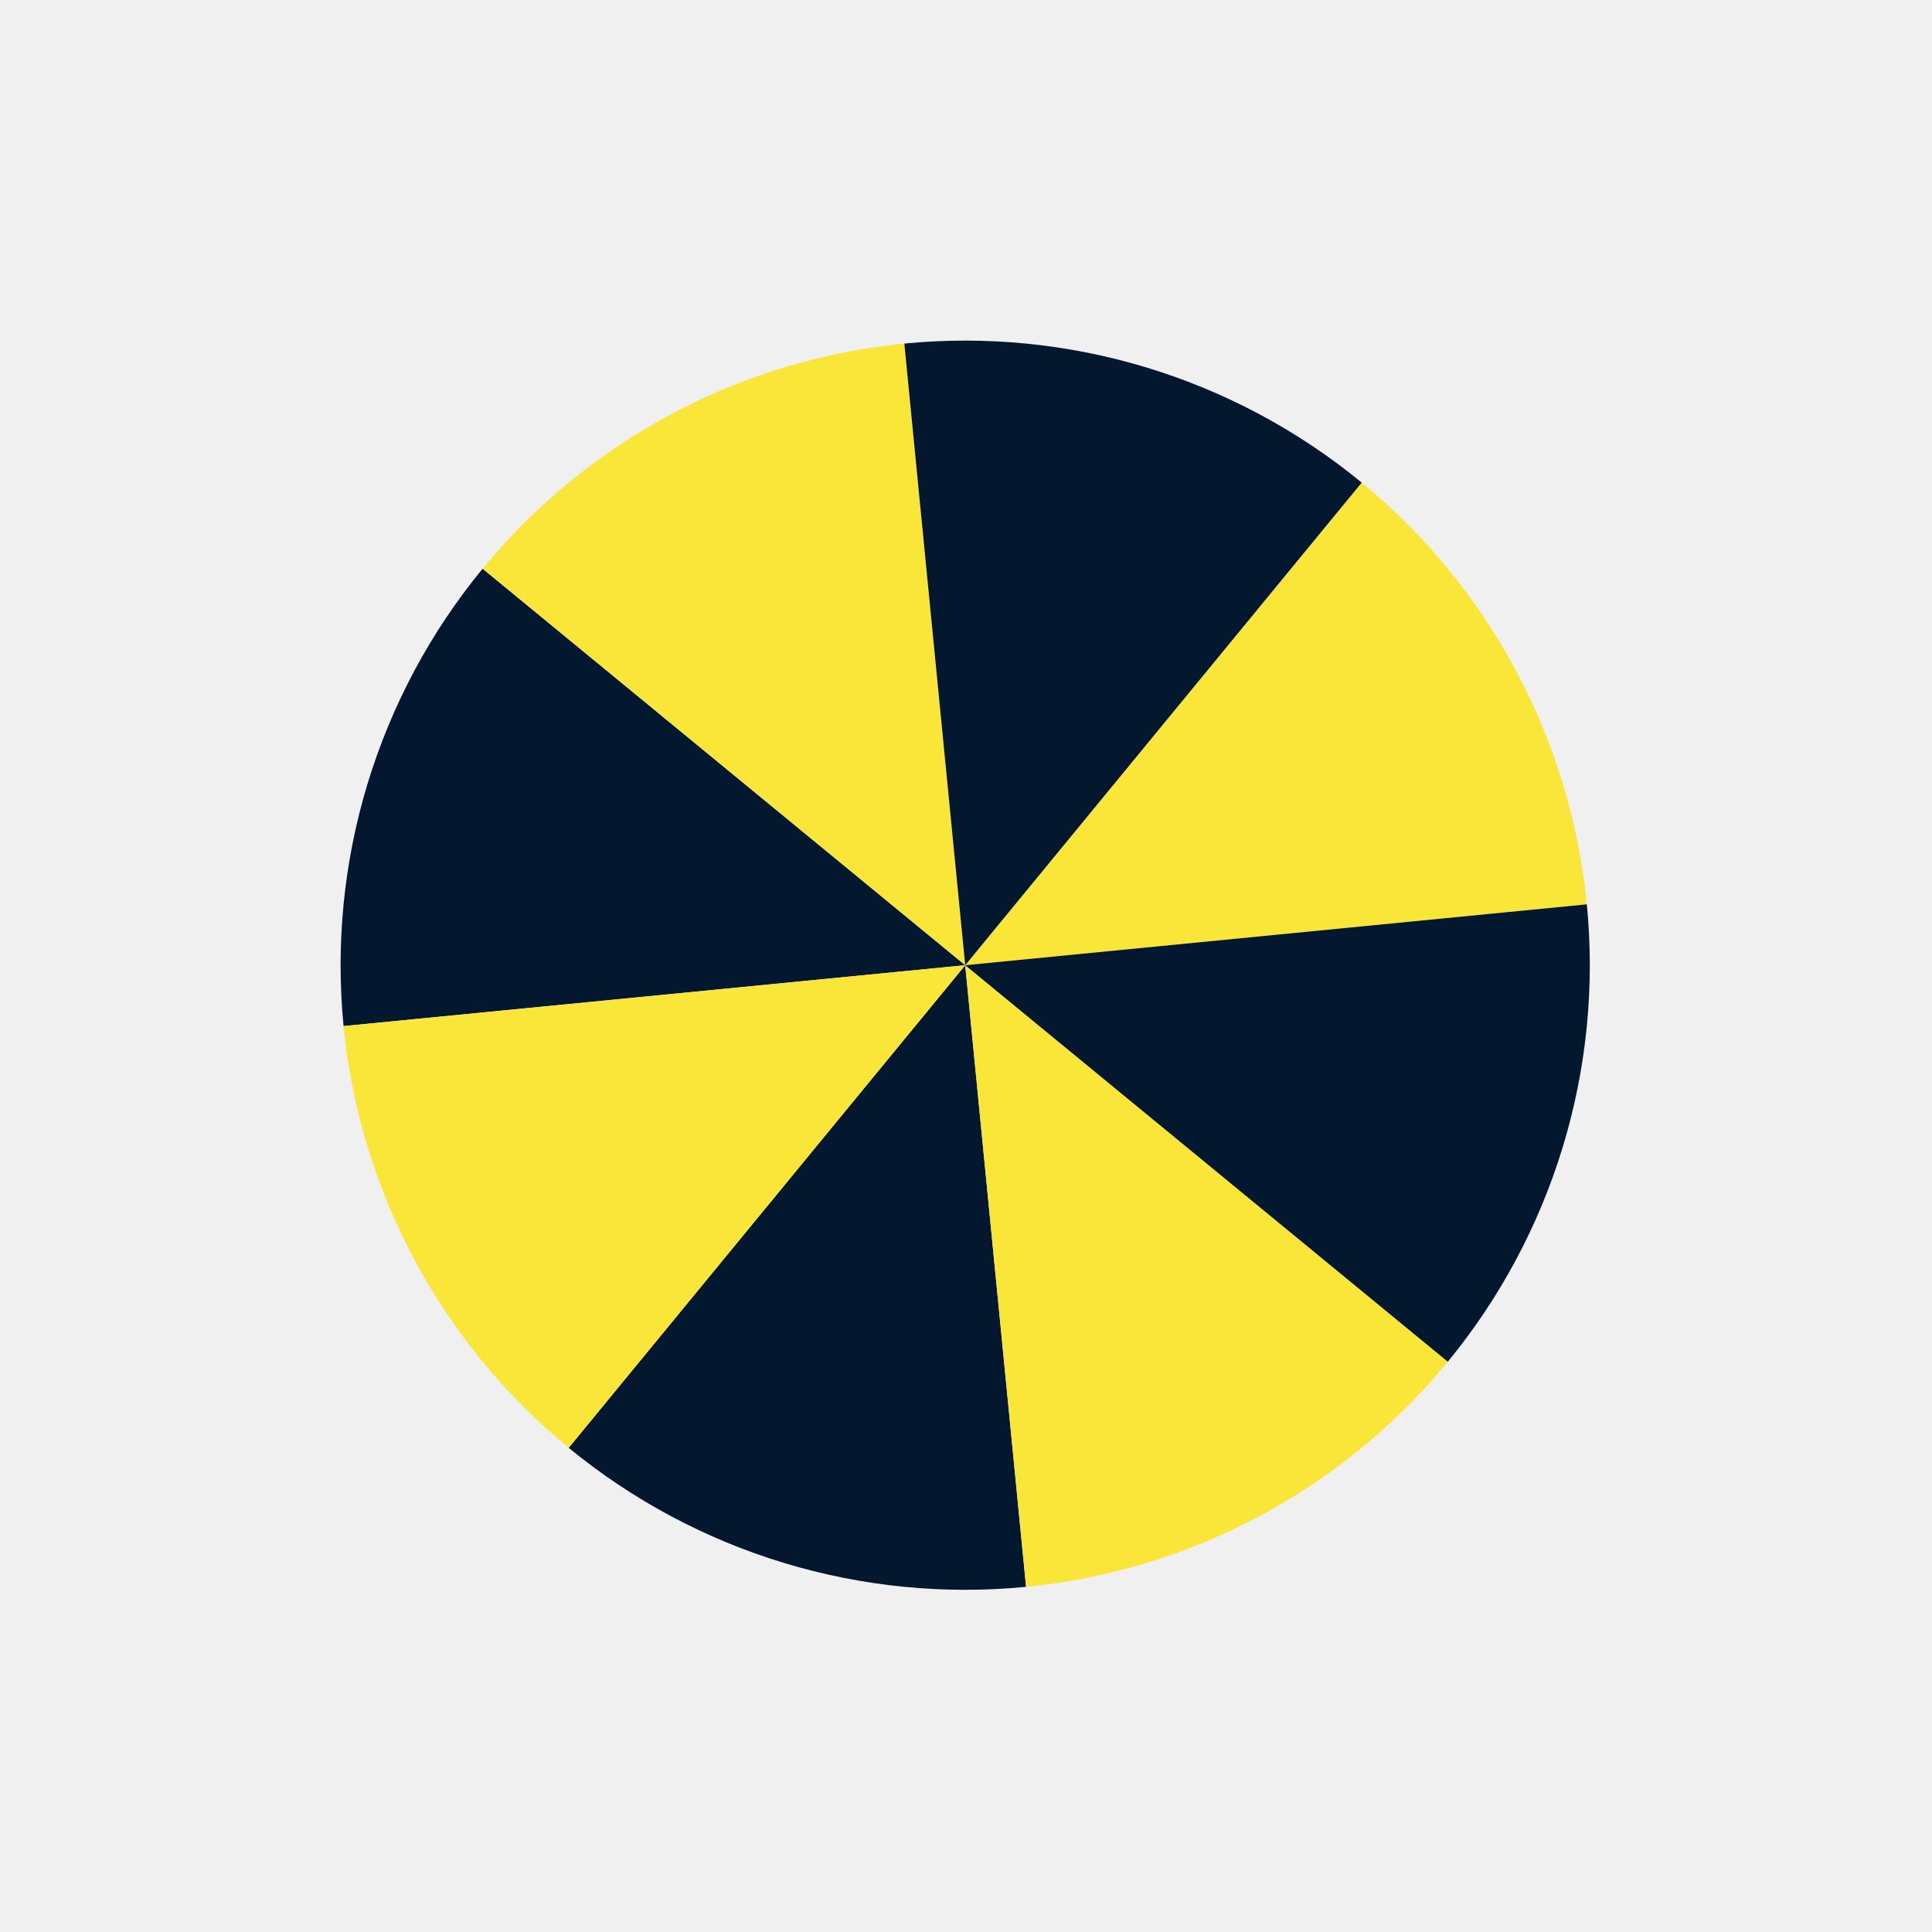
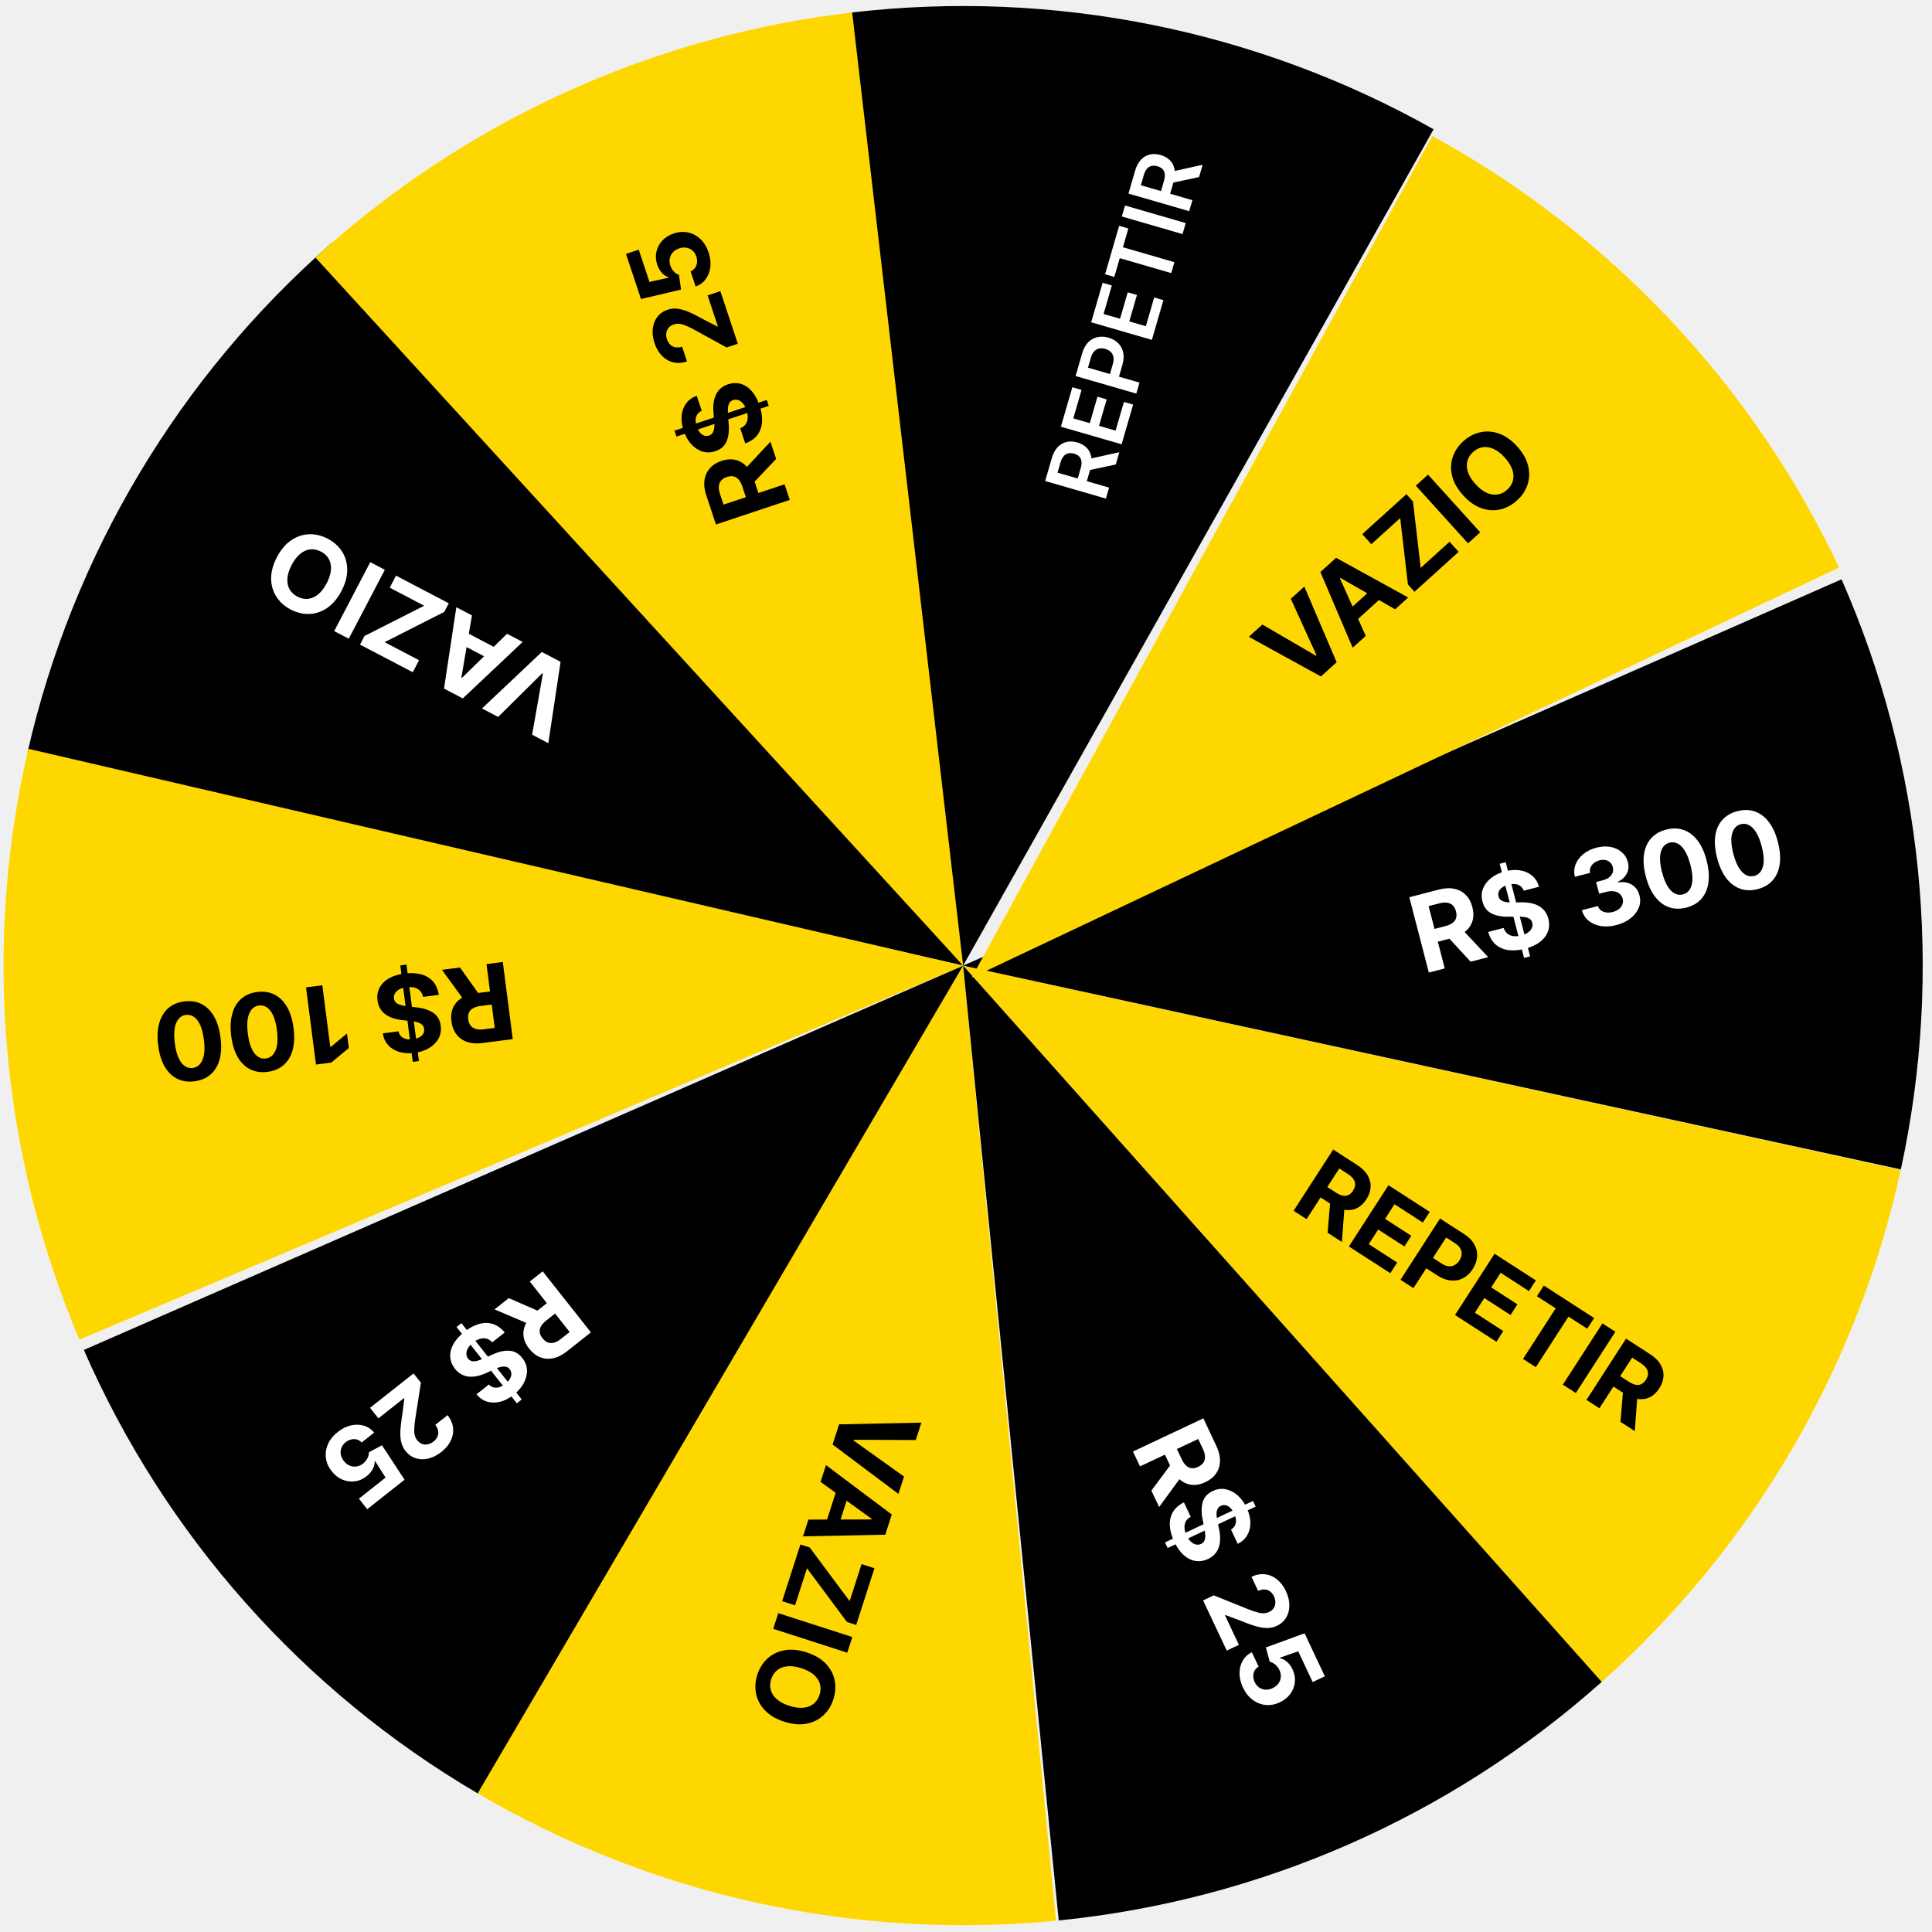
- <svg xmlns="http://www.w3.org/2000/svg" width="444" height="444" viewBox="0 0 444 444" fill="none">
-   <path d="M364.677 207.828C362.84 189.068 357.325 170.853 348.449 154.223C339.572 137.594 327.507 122.875 312.942 110.909L221.817 221.818L364.677 207.828Z" fill="#F9E638" />
-   <path d="M130.693 332.726C145.257 344.693 162.037 353.674 180.072 359.156C198.108 364.638 217.046 366.514 235.807 364.677L221.817 221.818L130.693 332.726Z" fill="#03172F" />
-   <path d="M110.909 130.693C98.942 145.258 89.961 162.037 84.479 180.072C78.997 198.108 77.121 217.046 78.958 235.807L221.818 221.818L110.909 130.693Z" fill="#03172F" />
-   <path d="M78.958 235.807C80.796 254.568 86.31 272.783 95.186 289.412C104.063 306.041 116.128 320.76 130.693 332.726L221.818 221.818L78.958 235.807Z" fill="#F9E638" />
-   <path d="M207.828 78.958C189.068 80.795 170.853 86.31 154.223 95.186C137.594 104.063 122.876 116.128 110.909 130.693L221.818 221.818L207.828 78.958Z" fill="#F9E638" />
-   <path d="M235.807 364.677C254.567 362.84 272.782 357.326 289.412 348.449C306.041 339.572 320.76 327.507 332.726 312.942L221.818 221.818L235.807 364.677Z" fill="#F9E638" />
-   <path d="M312.942 110.909C298.378 98.942 281.598 89.961 263.563 84.479C245.527 78.997 226.589 77.121 207.828 78.958L221.818 221.818L312.942 110.909Z" fill="#03172F" />
-   <path d="M332.726 312.942C344.693 298.378 353.674 281.599 359.156 263.563C364.638 245.527 366.514 226.589 364.677 207.828L221.818 221.818L332.726 312.942Z" fill="#03172F" />
+ <svg xmlns="http://www.w3.org/2000/svg" width="289" height="289" viewBox="0 0 289 289" fill="none">
+   <path d="M49.598 36.371C26.775 56.322 10.854 82.985 4.116 112.54L144.069 144.444L49.598 36.371Z" fill="black" />
+   <path d="M127.948 1.809C97.826 5.214 69.556 18.067 47.188 38.526L144.069 144.444L127.948 1.809Z" fill="#FFD700" />
+   <path d="M214.448 19.339C188.028 4.476 157.582 -1.641 127.472 1.864L144.069 144.444L214.448 19.339Z" fill="black" />
+   <path d="M239.58 251.599C262.208 231.429 277.871 204.613 284.323 174.994L144.069 144.444L239.58 251.599Z" fill="#FFD700" />
+   <path d="M71.333 268.193C97.466 283.554 127.792 290.246 157.963 287.312L144.069 144.444L71.333 268.193Z" fill="#FFD700" />
+   <path d="M158.371 287.272C188.533 284.252 216.965 271.76 239.592 251.588L144.069 144.444L158.371 287.272Z" fill="black" />
+   <path d="M12.541 201.931C24.681 229.707 45.303 252.927 71.451 268.262L144.069 144.444L12.541 201.931Z" fill="black" />
+   <path d="M284.337 174.929C290.775 145.307 287.67 114.408 275.467 86.659L144.069 144.444L284.337 174.929Z" fill="black" />
+   <path d="M4.238 112.013C-2.611 141.542 0.064 172.482 11.88 200.397L144.069 144.444L4.238 112.013Z" fill="#FFD700" />
+   <path d="M275.104 84.898C262.146 57.494 240.846 34.896 214.255 20.342L145.337 146.258L275.104 84.898Z" fill="#FFD700" />
+   <path d="M188.831 93.423L196.849 98.09L196.929 98.018L193.086 89.572L195.108 87.742L199.942 99.061L197.591 101.189L186.805 95.256L188.831 93.423Z" fill="black" />
+   <path d="M204.295 95.122L202.34 96.891L197.51 85.568L199.861 83.44L210.644 89.376L208.689 91.145L200.504 86.445L200.436 86.506L204.295 95.122ZM201.104 91.841L205.721 87.663L207.009 89.087L202.392 93.265L201.104 91.841Z" fill="black" />
+   <path d="M211.589 88.52L210.609 87.438L209.448 77.5L205.134 81.404L203.773 79.9L210.378 73.922L211.358 75.005L212.516 84.946L216.834 81.038L218.195 82.542L211.589 88.52Z" fill="black" />
+   <path d="M213.611 70.997L221.419 79.625L219.595 81.275L211.786 72.648L213.611 70.997Z" fill="black" />
+   <path d="M226.944 66.777C227.795 67.718 228.341 68.68 228.582 69.663C228.825 70.643 228.799 71.584 228.501 72.487C228.205 73.384 227.676 74.177 226.915 74.865C226.148 75.559 225.302 76.008 224.378 76.211C223.453 76.415 222.515 76.346 221.564 76.007C220.613 75.667 219.713 75.028 218.864 74.09C218.012 73.149 217.465 72.188 217.221 71.208C216.978 70.228 217.005 69.289 217.301 68.392C217.596 67.493 218.126 66.696 218.893 66.002C219.654 65.313 220.497 64.867 221.421 64.664C222.346 64.455 223.284 64.52 224.236 64.86C225.19 65.197 226.092 65.837 226.944 66.777ZM225.094 68.451C224.543 67.842 223.986 67.41 223.425 67.157C222.867 66.901 222.325 66.814 221.801 66.895C221.277 66.976 220.794 67.216 220.353 67.615C219.912 68.014 219.625 68.471 219.492 68.984C219.36 69.498 219.391 70.047 219.587 70.63C219.786 71.211 220.162 71.807 220.713 72.416C221.265 73.026 221.82 73.458 222.378 73.714C222.939 73.967 223.482 74.053 224.007 73.972C224.531 73.891 225.013 73.651 225.454 73.252C225.895 72.853 226.182 72.397 226.315 71.883C226.448 71.369 226.415 70.822 226.216 70.241C226.02 69.657 225.646 69.061 225.094 68.451Z" fill="black" />
+   <path d="M79.598 109.902L81.207 100.765L81.111 100.715L74.514 107.241L72.098 105.976L81.049 97.527L83.857 98.997L82.02 111.169L79.598 109.902Z" fill="white" />
+   <path d="M75.847 94.804L78.183 96.027L69.227 104.473L66.419 103.003L68.261 90.833L70.597 92.056L69.016 101.361L69.097 101.403L75.847 94.804ZM73.872 98.933L68.355 96.045L69.246 94.343L74.763 97.231L73.872 98.933Z" fill="white" />
+   <path d="M67.131 90.242L66.454 91.535L57.531 96.061L62.685 98.759L61.745 100.556L53.852 96.424L54.529 95.131L63.457 90.608L58.297 87.907L59.238 86.11L67.131 90.242Z" fill="white" />
+   <path d="M49.989 94.403L55.386 84.093L57.566 85.234L52.169 95.544L49.989 94.403Z" fill="white" />
+   <path d="M41.421 83.35C42.009 82.226 42.723 81.381 43.562 80.816C44.398 80.248 45.29 79.948 46.239 79.915C47.184 79.883 48.111 80.106 49.02 80.582C49.936 81.061 50.65 81.7 51.16 82.497C51.67 83.294 51.931 84.198 51.941 85.208C51.951 86.218 51.662 87.283 51.075 88.404C50.487 89.528 49.775 90.374 48.939 90.941C48.104 91.509 47.214 91.808 46.269 91.84C45.323 91.875 44.392 91.652 43.476 91.173C42.567 90.697 41.857 90.06 41.346 89.263C40.831 88.467 40.568 87.564 40.558 86.554C40.545 85.542 40.832 84.474 41.421 83.35ZM43.63 84.507C43.249 85.235 43.037 85.906 42.993 86.521C42.946 87.133 43.051 87.671 43.309 88.135C43.566 88.599 43.958 88.969 44.485 89.245C45.012 89.521 45.539 89.632 46.067 89.579C46.595 89.526 47.099 89.307 47.579 88.921C48.056 88.534 48.484 87.976 48.866 87.247C49.247 86.519 49.461 85.849 49.508 85.236C49.551 84.622 49.445 84.083 49.187 83.619C48.93 83.155 48.538 82.785 48.011 82.51C47.484 82.234 46.957 82.122 46.429 82.175C45.901 82.228 45.399 82.448 44.922 82.836C44.442 83.222 44.012 83.779 43.63 84.507Z" fill="white" />
+   <path d="M136.987 215.408L127.71 215.374L127.677 215.477L135.228 220.87L134.391 223.466L124.545 216.08L125.517 213.063L137.825 212.807L136.987 215.408Z" fill="black" />
+   <path d="M122.745 221.668L123.554 219.159L133.398 226.55L132.426 229.568L120.12 229.818L120.928 227.309L130.367 227.287L130.395 227.201L122.745 221.668ZM127.15 222.914L125.24 228.841L123.412 228.252L125.322 222.325L127.15 222.914Z" fill="black" />
+   <path d="M119.729 231.033L121.119 231.48L127.094 239.505L128.878 233.968L130.808 234.589L128.077 243.069L126.687 242.622L120.714 234.591L118.928 240.134L116.997 239.513L119.729 231.033Z" fill="black" />
+   <path d="M126.74 247.219L115.664 243.651L116.419 241.309L127.495 244.877L126.74 247.219Z" fill="black" />
+   <path d="M117.303 257.54C116.095 257.151 115.142 256.591 114.442 255.86C113.741 255.133 113.293 254.304 113.1 253.374C112.908 252.449 112.97 251.498 113.284 250.521C113.601 249.536 114.11 248.725 114.809 248.087C115.508 247.448 116.354 247.039 117.348 246.857C118.341 246.676 119.44 246.779 120.644 247.167C121.852 247.556 122.807 248.114 123.508 248.841C124.209 249.569 124.655 250.395 124.846 251.32C125.041 252.246 124.98 253.202 124.663 254.186C124.348 255.163 123.842 255.971 123.142 256.609C122.446 257.252 121.601 257.665 120.607 257.846C119.612 258.031 118.511 257.929 117.303 257.54ZM118.068 255.166C118.85 255.418 119.548 255.513 120.161 255.452C120.772 255.394 121.285 255.199 121.698 254.867C122.112 254.534 122.41 254.085 122.592 253.519C122.774 252.953 122.795 252.414 122.653 251.903C122.511 251.392 122.209 250.932 121.748 250.525C121.285 250.121 120.662 249.793 119.88 249.541C119.097 249.289 118.4 249.192 117.789 249.25C117.176 249.311 116.663 249.508 116.25 249.84C115.836 250.173 115.538 250.622 115.356 251.188C115.173 251.754 115.153 252.293 115.295 252.804C115.437 253.315 115.739 253.773 116.202 254.177C116.664 254.584 117.286 254.914 118.068 255.166Z" fill="black" />
+   <path d="M193.506 181.116L199.425 171.951L203.04 174.286C203.732 174.733 204.243 175.239 204.572 175.802C204.907 176.365 205.057 176.954 205.022 177.57C204.993 178.185 204.782 178.795 204.391 179.401C203.998 180.01 203.529 180.448 202.983 180.717C202.44 180.983 201.843 181.072 201.195 180.983C200.549 180.896 199.875 180.625 199.171 180.17L196.75 178.607L197.756 177.05L199.863 178.411C200.233 178.65 200.573 178.797 200.883 178.854C201.193 178.91 201.474 178.876 201.724 178.75C201.977 178.626 202.201 178.414 202.396 178.112C202.592 177.808 202.697 177.512 202.709 177.224C202.725 176.938 202.643 176.662 202.465 176.394C202.292 176.126 202.019 175.871 201.646 175.631L200.339 174.787L195.444 182.367L193.506 181.116ZM201.149 180.141L200.733 185.783L198.594 184.401L199.059 178.792L201.149 180.141Z" fill="black" />
+   <path d="M201.776 186.456L207.694 177.292L213.869 181.28L212.837 182.877L208.6 180.141L207.19 182.324L211.109 184.856L210.078 186.453L206.158 183.922L204.745 186.11L209 188.858L207.969 190.455L201.776 186.456Z" fill="black" />
+   <path d="M209.491 191.439L215.409 182.274L219.025 184.609C219.72 185.058 220.226 185.573 220.544 186.155C220.864 186.733 221.001 187.34 220.955 187.974C220.914 188.607 220.697 189.227 220.304 189.836C219.911 190.445 219.433 190.897 218.87 191.193C218.307 191.488 217.692 191.605 217.027 191.543C216.364 191.483 215.68 191.225 214.976 190.771L212.672 189.282L213.675 187.73L215.666 189.016C216.039 189.256 216.387 189.391 216.712 189.418C217.041 189.445 217.34 189.382 217.607 189.23C217.88 189.076 218.114 188.848 218.308 188.547C218.505 188.243 218.615 187.938 218.639 187.632C218.668 187.325 218.601 187.03 218.437 186.747C218.275 186.461 218.006 186.196 217.631 185.954L216.324 185.11L211.429 192.69L209.491 191.439Z" fill="black" />
+   <path d="M217.65 196.707L223.568 187.543L229.743 191.531L228.711 193.129L224.474 190.392L223.064 192.576L226.983 195.107L225.952 196.705L222.032 194.173L220.619 196.361L224.874 199.109L223.843 200.707L217.65 196.707Z" fill="black" />
+   <path d="M229.903 193.898L230.934 192.301L238.461 197.161L237.429 198.759L234.624 196.947L229.737 204.513L227.822 203.277L232.708 195.71L229.903 193.898Z" fill="black" />
+   <path d="M241.638 199.213L235.72 208.377L233.782 207.126L239.7 197.962L241.638 199.213Z" fill="black" />
+   <path d="M237.314 209.407L243.232 200.242L246.848 202.577C247.54 203.024 248.05 203.53 248.38 204.093C248.714 204.656 248.864 205.245 248.829 205.861C248.8 206.476 248.59 207.086 248.199 207.692C247.806 208.301 247.336 208.739 246.791 209.008C246.247 209.274 245.651 209.363 245.002 209.274C244.357 209.187 243.682 208.916 242.978 208.461L240.557 206.898L241.563 205.341L243.67 206.702C244.04 206.941 244.38 207.088 244.69 207.145C245.001 207.201 245.281 207.167 245.531 207.041C245.784 206.917 246.008 206.704 246.203 206.403C246.4 206.099 246.504 205.803 246.517 205.515C246.532 205.229 246.451 204.953 246.272 204.685C246.099 204.417 245.826 204.162 245.453 203.922L244.147 203.078L239.251 210.658L237.314 209.407ZM244.956 208.432L244.54 214.074L242.401 212.692L242.866 207.083L244.956 208.432Z" fill="black" />
+   <path d="M165.423 74.583L156.343 71.951L157.33 68.546C157.532 67.848 157.823 67.298 158.202 66.895C158.583 66.49 159.027 66.229 159.534 66.113C160.04 65.994 160.582 66.018 161.162 66.186C161.744 66.355 162.214 66.626 162.57 66.998C162.925 67.367 163.149 67.825 163.244 68.371C163.336 68.917 163.281 69.538 163.078 70.236L162.375 72.661L161.01 72.266L161.649 70.062C161.767 69.654 161.807 69.304 161.771 69.011C161.731 68.717 161.619 68.477 161.437 68.289C161.252 68.098 160.998 67.956 160.676 67.862C160.354 67.769 160.06 67.753 159.796 67.814C159.529 67.874 159.298 68.017 159.104 68.243C158.908 68.468 158.75 68.786 158.631 69.197L158.194 70.704L165.9 72.938L165.423 74.583ZM162.668 68.699L167.435 67.644L166.903 69.48L162.148 70.495L162.668 68.699Z" fill="white" />
+   <path d="M167.777 66.462L158.696 63.83L160.408 57.924L161.787 58.324L160.552 62.585L163.018 63.299L164.164 59.344L165.543 59.744L164.397 63.699L166.875 64.418L168.121 60.121L169.499 60.521L167.777 66.462Z" fill="white" />
+   <path d="M169.976 58.878L160.895 56.246L161.882 52.84C162.084 52.143 162.384 51.595 162.781 51.198C163.179 50.797 163.641 50.542 164.166 50.431C164.69 50.317 165.24 50.343 165.816 50.511C166.398 50.679 166.88 50.952 167.261 51.328C167.643 51.705 167.894 52.17 168.015 52.724C168.133 53.278 168.091 53.905 167.888 54.605L167.234 56.862L165.881 56.47L166.471 54.435C166.59 54.027 166.616 53.673 166.549 53.371C166.483 53.07 166.343 52.822 166.131 52.625C165.919 52.426 165.653 52.28 165.33 52.187C165.008 52.093 164.706 52.075 164.424 52.131C164.142 52.184 163.896 52.322 163.683 52.546C163.469 52.766 163.302 53.081 163.183 53.492L162.746 54.999L170.452 57.233L169.976 58.878Z" fill="white" />
+   <path d="M172.305 50.843L163.224 48.21L164.936 42.304L166.315 42.704L165.08 46.965L167.545 47.68L168.692 43.725L170.071 44.124L168.924 48.079L171.403 48.798L172.648 44.501L174.027 44.901L172.305 50.843Z" fill="white" />
+   <path d="M166.686 41.425L165.307 41.025L167.407 33.78L168.786 34.18L167.972 36.986L175.674 39.219L175.201 40.851L167.499 38.618L166.686 41.425Z" fill="white" />
+   <path d="M168.289 30.738L177.369 33.371L176.893 35.016L167.812 32.383L168.289 30.738Z" fill="white" />
+   <path d="M177.886 31.589L168.805 28.957L169.792 25.552C169.994 24.854 170.285 24.304 170.665 23.901C171.045 23.496 171.489 23.235 171.997 23.119C172.502 23 173.045 23.024 173.624 23.192C174.207 23.361 174.676 23.632 175.033 24.004C175.387 24.373 175.612 24.831 175.707 25.377C175.798 25.923 175.743 26.545 175.541 27.242L174.838 29.668L173.472 29.272L174.111 27.068C174.229 26.66 174.27 26.31 174.233 26.017C174.193 25.724 174.082 25.483 173.899 25.296C173.714 25.104 173.461 24.962 173.138 24.868C172.816 24.775 172.523 24.759 172.258 24.82C171.991 24.88 171.761 25.023 171.567 25.249C171.37 25.474 171.212 25.792 171.093 26.203L170.656 27.71L178.363 29.944L177.886 31.589ZM175.131 25.705L179.897 24.65L179.365 26.486L174.61 27.501L175.131 25.705Z" fill="white" />
+   <path d="M213.732 145.478L210.814 134.213L215.258 133.062C216.109 132.842 216.874 132.806 217.555 132.955C218.238 133.099 218.808 133.407 219.267 133.879C219.729 134.346 220.056 134.952 220.249 135.696C220.442 136.444 220.448 137.13 220.265 137.752C220.081 138.371 219.719 138.903 219.181 139.348C218.646 139.791 217.946 140.125 217.081 140.349L214.105 141.12L213.61 139.206L216.2 138.535C216.655 138.417 217.017 138.257 217.285 138.055C217.553 137.852 217.729 137.607 217.811 137.32C217.896 137.031 217.891 136.702 217.795 136.332C217.699 135.958 217.542 135.662 217.325 135.444C217.112 135.225 216.836 135.089 216.497 135.036C216.161 134.979 215.764 135.009 215.306 135.128L213.7 135.544L216.113 144.861L213.732 145.478ZM218.487 138.776L222.615 143.177L219.985 143.858L215.919 139.441L218.487 138.776Z" fill="white" />
+   <path d="M227.979 143.29L224.332 129.21L225.234 128.976L228.881 143.057L227.979 143.29ZM227.929 133.238C227.77 132.805 227.492 132.51 227.094 132.35C226.697 132.191 226.212 132.186 225.64 132.334C225.251 132.434 224.938 132.574 224.698 132.754C224.458 132.929 224.291 133.131 224.198 133.359C224.108 133.586 224.094 133.82 224.157 134.062C224.202 134.266 224.289 134.431 224.42 134.557C224.554 134.683 224.718 134.779 224.912 134.847C225.104 134.91 225.319 134.954 225.556 134.979C225.793 135 226.041 135.006 226.301 134.998L227.375 134.977C227.895 134.96 228.384 134.99 228.843 135.067C229.301 135.144 229.715 135.277 230.085 135.467C230.455 135.657 230.769 135.912 231.028 136.232C231.291 136.552 231.485 136.946 231.61 137.414C231.785 138.104 231.764 138.748 231.547 139.344C231.332 139.935 230.935 140.455 230.354 140.903C229.776 141.346 229.029 141.686 228.112 141.924C227.203 142.159 226.375 142.225 225.628 142.121C224.885 142.016 224.253 141.739 223.734 141.291C223.218 140.838 222.845 140.208 222.617 139.403L224.922 138.806C225.045 139.177 225.235 139.464 225.491 139.668C225.75 139.867 226.058 139.989 226.414 140.033C226.772 140.074 227.157 140.041 227.568 139.934C227.971 139.83 228.306 139.68 228.573 139.486C228.843 139.291 229.033 139.067 229.144 138.816C229.255 138.564 229.275 138.302 229.205 138.031C229.14 137.778 229.009 137.585 228.814 137.451C228.623 137.317 228.369 137.226 228.051 137.179C227.738 137.132 227.363 137.111 226.926 137.119L225.62 137.128C224.61 137.143 223.767 136.976 223.09 136.627C222.412 136.278 221.968 135.687 221.756 134.854C221.576 134.173 221.603 133.53 221.837 132.925C222.076 132.32 222.481 131.79 223.052 131.337C223.623 130.884 224.32 130.551 225.141 130.338C225.977 130.122 226.744 130.076 227.441 130.2C228.142 130.324 228.733 130.596 229.213 131.015C229.694 131.434 230.026 131.978 230.211 132.647L227.929 133.238Z" fill="white" />
+   <path d="M241.768 138.381C240.947 138.594 240.179 138.642 239.464 138.526C238.752 138.405 238.146 138.143 237.646 137.74C237.15 137.333 236.811 136.803 236.63 136.149L239.028 135.528C239.114 135.799 239.266 136.018 239.485 136.184C239.707 136.346 239.972 136.447 240.28 136.489C240.588 136.53 240.917 136.506 241.265 136.416C241.628 136.322 241.932 136.175 242.178 135.974C242.423 135.774 242.595 135.539 242.694 135.271C242.793 135.003 242.804 134.72 242.727 134.423C242.649 134.122 242.496 133.879 242.267 133.691C242.042 133.499 241.756 133.378 241.41 133.326C241.068 133.274 240.684 133.303 240.258 133.413L239.208 133.685L238.755 131.936L239.805 131.664C240.165 131.571 240.466 131.427 240.709 131.231C240.955 131.034 241.127 130.805 241.224 130.546C241.32 130.282 241.329 130.002 241.252 129.705C241.179 129.422 241.047 129.192 240.857 129.015C240.669 128.833 240.438 128.712 240.164 128.654C239.895 128.595 239.6 128.606 239.281 128.689C238.959 128.773 238.679 128.908 238.441 129.094C238.203 129.277 238.031 129.496 237.925 129.751C237.818 130.005 237.797 130.277 237.86 130.566L235.577 131.157C235.42 130.505 235.457 129.885 235.688 129.297C235.919 128.709 236.303 128.197 236.84 127.76C237.379 127.319 238.034 126.999 238.804 126.8C239.581 126.598 240.298 126.563 240.954 126.695C241.61 126.826 242.162 127.09 242.609 127.487C243.059 127.879 243.359 128.373 243.509 128.968C243.676 129.597 243.616 130.174 243.329 130.699C243.046 131.222 242.604 131.622 242.003 131.899L242.026 131.987C242.882 131.879 243.587 132.003 244.141 132.361C244.698 132.713 245.066 133.24 245.243 133.942C245.413 134.582 245.376 135.201 245.131 135.796C244.89 136.391 244.48 136.916 243.901 137.371C243.323 137.826 242.611 138.162 241.768 138.381Z" fill="white" />
+   <path d="M252.255 135.764C251.308 136.006 250.434 135.984 249.632 135.698C248.834 135.412 248.138 134.878 247.545 134.097C246.955 133.314 246.502 132.307 246.187 131.074C245.868 129.845 245.779 128.751 245.918 127.792C246.06 126.832 246.412 126.038 246.974 125.411C247.538 124.78 248.291 124.342 249.234 124.098C250.176 123.854 251.045 123.872 251.842 124.151C252.641 124.429 253.337 124.953 253.928 125.723C254.517 126.49 254.97 127.488 255.284 128.718C255.604 129.953 255.694 131.057 255.555 132.028C255.419 132.999 255.071 133.803 254.512 134.44C253.954 135.078 253.201 135.519 252.255 135.764ZM251.744 133.79C252.389 133.623 252.82 133.165 253.037 132.416C253.254 131.667 253.193 130.644 252.853 129.347C252.632 128.493 252.359 127.804 252.036 127.281C251.717 126.758 251.36 126.394 250.967 126.191C250.578 125.986 250.169 125.94 249.739 126.051C249.098 126.217 248.668 126.671 248.449 127.412C248.23 128.154 248.284 129.165 248.612 130.446C248.836 131.311 249.11 132.011 249.432 132.546C249.757 133.076 250.117 133.444 250.511 133.651C250.904 133.855 251.315 133.901 251.744 133.79Z" fill="white" />
+   <path d="M262.919 133.003C261.972 133.244 261.098 133.222 260.296 132.937C259.498 132.65 258.802 132.116 258.208 131.335C257.618 130.553 257.166 129.545 256.85 128.312C256.532 127.083 256.442 125.99 256.581 125.03C256.724 124.07 257.076 123.276 257.638 122.65C258.202 122.018 258.955 121.58 259.898 121.336C260.84 121.092 261.709 121.11 262.505 121.389C263.305 121.667 264 122.191 264.591 122.961C265.181 123.728 265.633 124.726 265.948 125.956C266.268 127.191 266.358 128.295 266.218 129.266C266.082 130.237 265.735 131.041 265.176 131.678C264.618 132.316 263.865 132.758 262.919 133.003ZM262.408 131.028C263.053 130.861 263.484 130.403 263.701 129.654C263.918 128.905 263.857 127.882 263.517 126.585C263.295 125.731 263.023 125.042 262.7 124.519C262.38 123.996 262.024 123.632 261.631 123.429C261.242 123.224 260.832 123.178 260.403 123.289C259.762 123.455 259.331 123.909 259.112 124.65C258.894 125.392 258.948 126.403 259.276 127.684C259.5 128.549 259.773 129.249 260.096 129.784C260.421 130.314 260.78 130.682 261.174 130.89C261.568 131.093 261.979 131.139 262.408 131.028Z" fill="white" />
+   <path d="M75.212 143.898L76.703 155.438L72.15 156.026C71.278 156.139 70.514 156.079 69.858 155.847C69.198 155.619 68.67 155.242 68.274 154.717C67.874 154.195 67.625 153.554 67.526 152.791C67.427 152.025 67.508 151.344 67.767 150.749C68.027 150.158 68.451 149.675 69.041 149.301C69.627 148.928 70.363 148.684 71.249 148.569L74.298 148.175L74.551 150.136L71.897 150.479C71.431 150.539 71.052 150.653 70.761 150.821C70.469 150.988 70.265 151.209 70.148 151.484C70.027 151.759 69.991 152.087 70.04 152.466C70.089 152.849 70.208 153.163 70.396 153.406C70.58 153.649 70.837 153.818 71.166 153.913C71.492 154.013 71.89 154.032 72.36 153.971L74.005 153.759L72.772 144.213L75.212 143.898ZM69.658 149.955L66.111 145.073L68.805 144.725L72.29 149.615L69.658 149.955Z" fill="black" />
+   <path d="M60.803 144.292L62.666 158.718L61.742 158.837L59.879 144.412L60.803 144.292ZM59.6 154.273C59.704 154.722 59.943 155.05 60.317 155.258C60.692 155.465 61.172 155.531 61.758 155.455C62.156 155.404 62.485 155.304 62.745 155.156C63.005 155.012 63.196 154.832 63.317 154.618C63.434 154.404 63.477 154.173 63.445 153.925C63.426 153.718 63.359 153.543 63.246 153.401C63.128 153.26 62.977 153.144 62.794 153.053C62.611 152.966 62.403 152.895 62.171 152.841C61.939 152.791 61.693 152.754 61.434 152.73L60.366 152.616C59.848 152.568 59.366 152.478 58.921 152.344C58.476 152.211 58.082 152.027 57.738 151.792C57.395 151.558 57.115 151.266 56.898 150.916C56.677 150.566 56.533 150.151 56.468 149.671C56.38 148.964 56.481 148.328 56.771 147.764C57.058 147.203 57.517 146.737 58.149 146.365C58.777 145.998 59.561 145.753 60.5 145.632C61.432 145.512 62.262 145.55 62.99 145.746C63.714 145.943 64.306 146.296 64.765 146.806C65.221 147.32 65.512 147.99 65.638 148.818L63.277 149.123C63.201 148.74 63.048 148.431 62.82 148.197C62.588 147.967 62.298 147.808 61.95 147.719C61.599 147.635 61.214 147.62 60.793 147.674C60.38 147.727 60.029 147.834 59.74 147.993C59.447 148.153 59.23 148.351 59.089 148.587C58.947 148.823 58.895 149.08 58.931 149.358C58.964 149.617 59.069 149.825 59.246 149.982C59.419 150.139 59.66 150.261 59.969 150.347C60.275 150.433 60.644 150.5 61.078 150.547L62.375 150.701C63.379 150.812 64.195 151.082 64.823 151.513C65.452 151.944 65.82 152.586 65.926 153.439C66.02 154.137 65.913 154.772 65.605 155.342C65.293 155.913 64.825 156.388 64.202 156.767C63.578 157.145 62.846 157.389 62.004 157.497C61.148 157.608 60.381 157.558 59.705 157.348C59.025 157.137 58.472 156.794 58.048 156.318C57.624 155.842 57.361 155.261 57.261 154.575L59.6 154.273Z" fill="black" />
+   <path d="M47.265 159.241L45.775 147.7L48.215 147.385L49.406 156.61L49.474 156.601L51.903 154.603L52.182 156.767L49.559 158.945L47.265 159.241Z" fill="black" />
+   <path d="M38.474 148.386C39.444 148.264 40.309 148.395 41.069 148.778C41.825 149.162 42.449 149.778 42.94 150.627C43.428 151.477 43.752 152.533 43.911 153.796C44.074 155.055 44.026 156.151 43.769 157.086C43.508 158.021 43.059 158.764 42.424 159.316C41.785 159.872 40.983 160.213 40.018 160.337C39.053 160.462 38.192 160.336 37.437 159.96C36.678 159.585 36.054 158.978 35.563 158.14C35.074 157.306 34.749 156.259 34.591 155C34.427 153.734 34.475 152.628 34.735 151.681C34.991 150.736 35.436 149.981 36.07 149.418C36.703 148.855 37.505 148.511 38.474 148.386ZM38.736 150.408C38.074 150.494 37.59 150.895 37.281 151.61C36.972 152.326 36.906 153.349 37.081 154.678C37.194 155.554 37.379 156.271 37.634 156.83C37.886 157.389 38.194 157.794 38.559 158.045C38.92 158.296 39.32 158.394 39.76 158.337C40.417 158.252 40.901 157.855 41.21 157.147C41.52 156.439 41.592 155.429 41.426 154.117C41.311 153.231 41.128 152.502 40.874 151.931C40.618 151.365 40.307 150.954 39.942 150.7C39.577 150.449 39.175 150.352 38.736 150.408Z" fill="black" />
+   <path d="M27.549 149.797C28.519 149.675 29.384 149.806 30.144 150.189C30.9 150.573 31.524 151.189 32.015 152.038C32.503 152.888 32.827 153.945 32.986 155.207C33.149 156.466 33.101 157.562 32.844 158.497C32.583 159.432 32.135 160.175 31.499 160.727C30.861 161.283 30.059 161.624 29.093 161.749C28.128 161.873 27.267 161.748 26.512 161.371C25.753 160.996 25.129 160.389 24.639 159.551C24.149 158.717 23.825 157.67 23.666 156.411C23.502 155.145 23.55 154.039 23.81 153.093C24.066 152.147 24.511 151.392 25.145 150.829C25.779 150.266 26.58 149.922 27.549 149.797ZM27.811 151.82C27.149 151.905 26.665 152.306 26.356 153.022C26.047 153.737 25.981 154.76 26.157 156.089C26.27 156.965 26.454 157.682 26.709 158.241C26.961 158.8 27.269 159.206 27.634 159.456C27.995 159.708 28.395 159.805 28.835 159.748C29.492 159.663 29.976 159.267 30.285 158.558C30.595 157.85 30.667 156.84 30.501 155.528C30.387 154.642 30.203 153.913 29.95 153.342C29.693 152.776 29.382 152.365 29.017 152.111C28.652 151.86 28.25 151.763 27.811 151.82Z" fill="black" />
+   <path d="M118.139 74.781L107.097 78.453L105.649 74.097C105.371 73.263 105.284 72.501 105.386 71.813C105.484 71.122 105.752 70.531 106.192 70.042C106.627 69.55 107.21 69.182 107.939 68.94C108.673 68.696 109.356 68.644 109.99 68.785C110.62 68.927 111.174 69.251 111.654 69.758C112.133 70.261 112.514 70.937 112.796 71.785L113.766 74.702L111.89 75.326L111.045 72.787C110.897 72.341 110.713 71.991 110.492 71.737C110.272 71.483 110.016 71.325 109.724 71.262C109.43 71.196 109.102 71.224 108.739 71.344C108.372 71.466 108.088 71.643 107.885 71.874C107.681 72.101 107.564 72.385 107.534 72.727C107.499 73.066 107.557 73.46 107.706 73.909L108.23 75.484L117.363 72.446L118.139 74.781ZM111.131 70.489L115.243 66.073L116.1 68.65L111.968 73.007L111.131 70.489Z" fill="black" />
+   <path d="M114.994 60.714L101.191 65.304L100.897 64.42L114.7 59.829L114.994 60.714ZM104.967 61.443C104.547 61.631 104.27 61.929 104.138 62.336C104.006 62.743 104.034 63.227 104.22 63.788C104.347 64.169 104.508 64.472 104.703 64.699C104.894 64.927 105.107 65.079 105.34 65.157C105.573 65.232 105.807 65.23 106.045 65.151C106.245 65.092 106.403 64.993 106.521 64.855C106.637 64.712 106.722 64.542 106.776 64.344C106.827 64.148 106.856 63.931 106.865 63.692C106.87 63.455 106.859 63.207 106.833 62.949L106.74 61.878C106.688 61.36 106.685 60.87 106.731 60.408C106.776 59.946 106.882 59.523 107.046 59.141C107.21 58.759 107.443 58.428 107.745 58.148C108.046 57.864 108.426 57.644 108.885 57.488C109.562 57.267 110.205 57.244 110.815 57.421C111.42 57.595 111.965 57.956 112.451 58.505C112.932 59.052 113.322 59.775 113.621 60.673C113.917 61.564 114.039 62.386 113.986 63.138C113.931 63.887 113.698 64.535 113.286 65.084C112.868 65.63 112.266 66.044 111.477 66.326L110.726 64.067C111.088 63.919 111.362 63.71 111.547 63.44C111.728 63.169 111.829 62.854 111.85 62.496C111.866 62.135 111.807 61.754 111.673 61.351C111.541 60.956 111.37 60.631 111.158 60.379C110.945 60.122 110.709 59.947 110.45 59.853C110.192 59.76 109.929 59.757 109.663 59.846C109.415 59.928 109.231 60.071 109.111 60.275C108.99 60.475 108.917 60.734 108.892 61.054C108.865 61.37 108.87 61.746 108.907 62.181L109.005 63.484C109.088 64.49 108.979 65.343 108.676 66.042C108.374 66.741 107.814 67.225 106.997 67.493C106.33 67.719 105.686 67.735 105.067 67.542C104.447 67.345 103.891 66.977 103.401 66.437C102.91 65.898 102.531 65.226 102.263 64.421C101.99 63.601 101.893 62.839 101.97 62.135C102.046 61.427 102.277 60.819 102.663 60.312C103.049 59.804 103.569 59.435 104.223 59.206L104.967 61.443Z" fill="black" />
+   <path d="M110.37 51.419L108.688 51.979L103.741 49.259C103.307 49.032 102.922 48.849 102.588 48.708C102.253 48.564 101.941 48.474 101.654 48.438C101.363 48.403 101.072 48.434 100.781 48.531C100.457 48.638 100.203 48.805 100.019 49.03C99.83 49.256 99.716 49.518 99.675 49.815C99.63 50.113 99.662 50.424 99.769 50.747C99.882 51.085 100.048 51.357 100.268 51.563C100.489 51.77 100.749 51.898 101.05 51.95C101.35 52.002 101.677 51.969 102.029 51.852L102.766 54.068C102.043 54.308 101.362 54.353 100.721 54.203C100.08 54.053 99.516 53.732 99.029 53.239C98.542 52.746 98.171 52.115 97.915 51.346C97.652 50.555 97.563 49.821 97.648 49.141C97.729 48.46 97.961 47.874 98.345 47.383C98.729 46.892 99.239 46.541 99.875 46.329C100.292 46.191 100.731 46.136 101.192 46.167C101.652 46.193 102.199 46.333 102.834 46.585C103.465 46.838 104.252 47.229 105.194 47.758L107.31 48.844L107.385 48.819L105.843 44.183L107.752 43.548L110.37 51.419Z" fill="black" />
+   <path d="M105.999 37.773C106.252 38.535 106.338 39.261 106.256 39.951C106.173 40.637 105.943 41.237 105.567 41.749C105.19 42.262 104.686 42.631 104.055 42.857L103.302 40.592C103.721 40.425 104.008 40.13 104.163 39.707C104.318 39.284 104.319 38.843 104.166 38.383C104.044 38.016 103.856 37.72 103.601 37.493C103.341 37.264 103.039 37.119 102.695 37.058C102.347 36.994 101.982 37.025 101.601 37.152C101.213 37.281 100.899 37.477 100.659 37.741C100.418 38.001 100.263 38.302 100.193 38.644C100.123 38.987 100.148 39.344 100.268 39.715C100.375 40.039 100.547 40.331 100.781 40.592C101.015 40.85 101.274 41.025 101.561 41.117L101.879 43.317L95.882 44.73L93.637 37.98L95.546 37.346L97.151 42.171L100.011 41.537L99.99 41.472C99.652 41.369 99.328 41.151 99.018 40.819C98.708 40.487 98.473 40.079 98.311 39.593C98.09 38.928 98.049 38.283 98.189 37.658C98.328 37.033 98.621 36.479 99.067 35.995C99.509 35.513 100.085 35.156 100.794 34.924C101.537 34.673 102.256 34.625 102.95 34.781C103.64 34.935 104.254 35.268 104.791 35.78C105.324 36.289 105.726 36.954 105.999 37.773Z" fill="black" />
+   <path d="M81.175 190.175L88.391 199.303L84.79 202.151C84.101 202.696 83.415 203.038 82.733 203.176C82.05 203.32 81.403 203.269 80.793 203.022C80.182 202.781 79.638 202.359 79.161 201.755C78.682 201.149 78.4 200.524 78.317 199.881C78.235 199.24 78.351 198.608 78.664 197.984C78.974 197.362 79.479 196.774 80.181 196.22L82.592 194.313L83.818 195.864L81.719 197.524C81.35 197.815 81.084 198.108 80.921 198.402C80.757 198.695 80.695 198.99 80.736 199.286C80.774 199.584 80.912 199.884 81.149 200.184C81.389 200.487 81.652 200.694 81.938 200.806C82.221 200.92 82.528 200.933 82.86 200.845C83.19 200.762 83.541 200.574 83.913 200.28L85.214 199.251L79.245 191.701L81.175 190.175ZM79.529 198.227L73.977 195.866L76.107 194.182L81.611 196.581L79.529 198.227Z" fill="white" />
+   <path d="M69.023 197.929L78.044 209.339L77.313 209.917L68.292 198.506L69.023 197.929ZM73.127 207.105C73.447 207.437 73.821 207.595 74.249 207.58C74.677 207.566 75.123 207.375 75.586 207.009C75.901 206.759 76.132 206.505 76.278 206.244C76.427 205.986 76.498 205.734 76.492 205.488C76.483 205.245 76.4 205.025 76.246 204.828C76.122 204.66 75.975 204.545 75.805 204.482C75.631 204.421 75.442 204.399 75.238 204.415C75.036 204.435 74.822 204.481 74.595 204.555C74.37 204.631 74.141 204.725 73.906 204.838L72.931 205.29C72.463 205.516 72.003 205.686 71.553 205.801C71.103 205.915 70.67 205.96 70.255 205.936C69.84 205.912 69.449 205.806 69.083 205.617C68.713 205.431 68.377 205.149 68.073 204.771C67.635 204.21 67.394 203.613 67.352 202.98C67.31 202.352 67.464 201.716 67.814 201.072C68.164 200.433 68.71 199.82 69.453 199.233C70.19 198.65 70.921 198.256 71.646 198.049C72.368 197.845 73.058 197.843 73.714 198.044C74.369 198.25 74.964 198.676 75.498 199.321L73.63 200.797C73.368 200.508 73.078 200.321 72.761 200.239C72.444 200.161 72.114 200.174 71.77 200.276C71.426 200.384 71.087 200.57 70.754 200.833C70.427 201.092 70.181 201.363 70.016 201.649C69.847 201.937 69.763 202.218 69.763 202.493C69.764 202.768 69.851 203.016 70.024 203.235C70.186 203.44 70.384 203.565 70.616 203.608C70.845 203.654 71.115 203.634 71.424 203.549C71.73 203.466 72.081 203.333 72.478 203.15L73.669 202.614C74.587 202.193 75.425 202.005 76.186 202.051C76.947 202.096 77.592 202.458 78.122 203.135C78.562 203.685 78.797 204.284 78.826 204.932C78.853 205.582 78.696 206.23 78.356 206.875C78.017 207.521 77.514 208.106 76.848 208.633C76.171 209.168 75.488 209.52 74.8 209.687C74.108 209.857 73.458 209.847 72.849 209.658C72.24 209.468 71.717 209.104 71.278 208.568L73.127 207.105Z" fill="white" />
+   <path d="M61.862 205.444L62.962 206.835L62.091 212.412C62.026 212.898 61.985 213.322 61.967 213.684C61.946 214.048 61.967 214.372 62.031 214.654C62.098 214.94 62.226 215.203 62.416 215.444C62.628 215.711 62.871 215.893 63.145 215.99C63.422 216.09 63.707 216.108 64 216.045C64.296 215.986 64.577 215.85 64.845 215.639C65.124 215.418 65.323 215.169 65.442 214.891C65.561 214.614 65.593 214.325 65.539 214.025C65.485 213.725 65.343 213.429 65.113 213.138L66.945 211.689C67.417 212.287 67.692 212.912 67.769 213.566C67.846 214.219 67.736 214.859 67.439 215.485C67.142 216.111 66.676 216.675 66.04 217.178C65.386 217.695 64.726 218.029 64.058 218.18C63.39 218.336 62.76 218.318 62.167 218.125C61.575 217.931 61.071 217.572 60.655 217.046C60.383 216.701 60.182 216.307 60.053 215.863C59.922 215.422 59.866 214.86 59.886 214.177C59.909 213.497 60.009 212.625 60.185 211.558L60.485 209.199L60.435 209.136L56.602 212.167L55.355 210.589L61.862 205.444Z" fill="white" />
+   <path d="M50.524 214.206C51.154 213.708 51.807 213.38 52.484 213.221C53.157 213.066 53.799 213.077 54.409 213.256C55.019 213.436 55.538 213.784 55.966 214.3L54.094 215.78C53.793 215.443 53.418 215.274 52.968 215.272C52.518 215.271 52.102 215.421 51.722 215.721C51.419 215.961 51.204 216.239 51.078 216.556C50.952 216.878 50.918 217.212 50.978 217.556C51.037 217.905 51.191 218.237 51.44 218.552C51.693 218.873 51.985 219.101 52.314 219.237C52.641 219.375 52.977 219.418 53.322 219.367C53.668 219.316 53.995 219.17 54.304 218.931C54.571 218.72 54.788 218.459 54.953 218.15C55.116 217.843 55.192 217.539 55.181 217.238L57.14 216.189L60.514 221.344L54.934 225.756L53.686 224.178L57.675 221.025L56.104 218.551L56.05 218.594C56.068 218.946 55.974 219.325 55.768 219.73C55.561 220.134 55.257 220.495 54.856 220.812C54.307 221.247 53.714 221.505 53.079 221.587C52.444 221.67 51.823 221.583 51.216 221.329C50.612 221.078 50.08 220.658 49.62 220.071C49.13 219.458 48.841 218.798 48.751 218.092C48.66 217.391 48.764 216.701 49.062 216.021C49.359 215.346 49.846 214.741 50.524 214.206Z" fill="white" />
+   <path d="M169.478 217.126L180.006 212.168L181.962 216.322C182.336 217.117 182.514 217.862 182.494 218.558C182.479 219.256 182.282 219.874 181.904 220.412C181.53 220.953 180.996 221.387 180.3 221.714C179.601 222.043 178.928 222.176 178.283 222.112C177.64 222.046 177.051 221.79 176.514 221.343C175.979 220.9 175.521 220.274 175.14 219.466L173.83 216.685L175.619 215.842L176.759 218.263C176.959 218.688 177.184 219.014 177.433 219.24C177.681 219.466 177.955 219.593 178.252 219.62C178.551 219.651 178.874 219.585 179.22 219.422C179.57 219.257 179.831 219.048 180.005 218.795C180.18 218.544 180.263 218.248 180.252 217.906C180.247 217.565 180.143 217.18 179.941 216.752L179.234 215.251L170.527 219.352L169.478 217.126ZM176.947 220.555L173.388 225.428L172.231 222.971L175.816 218.155L176.947 220.555Z" fill="white" />
+   <path d="M174.273 230.72L187.432 224.523L187.829 225.366L174.67 231.563L174.273 230.72ZM184.142 228.804C184.537 228.568 184.776 228.24 184.859 227.82C184.941 227.4 184.857 226.922 184.605 226.388C184.434 226.025 184.238 225.742 184.017 225.54C183.8 225.337 183.571 225.21 183.33 225.161C183.09 225.114 182.858 225.145 182.631 225.251C182.44 225.333 182.294 225.45 182.194 225.602C182.095 225.757 182.031 225.936 182.001 226.139C181.974 226.34 181.97 226.559 181.99 226.797C182.013 227.033 182.053 227.278 182.11 227.531L182.329 228.584C182.443 229.091 182.504 229.577 182.514 230.042C182.523 230.506 182.469 230.938 182.351 231.337C182.233 231.736 182.041 232.092 181.775 232.406C181.51 232.724 181.159 232.987 180.722 233.197C180.076 233.497 179.44 233.596 178.813 233.493C178.192 233.392 177.608 233.098 177.06 232.611C176.517 232.125 176.044 231.454 175.641 230.597C175.24 229.747 175.022 228.946 174.986 228.193C174.951 227.443 175.105 226.771 175.45 226.178C175.799 225.586 176.348 225.104 177.098 224.73L178.112 226.883C177.77 227.074 177.523 227.314 177.371 227.603C177.223 227.895 177.161 228.219 177.183 228.577C177.21 228.937 177.314 229.309 177.495 229.693C177.672 230.07 177.881 230.371 178.121 230.597C178.363 230.826 178.618 230.972 178.886 231.034C179.154 231.097 179.415 231.068 179.669 230.949C179.905 230.837 180.071 230.673 180.166 230.457C180.262 230.244 180.304 229.977 180.291 229.657C180.28 229.34 180.23 228.967 180.142 228.54L179.89 227.258C179.688 226.269 179.695 225.409 179.913 224.679C180.13 223.949 180.628 223.402 181.407 223.039C182.043 222.735 182.68 222.643 183.318 222.761C183.957 222.883 184.552 223.182 185.104 223.66C185.655 224.137 186.112 224.759 186.473 225.527C186.841 226.308 187.029 227.053 187.036 227.762C187.044 228.473 186.887 229.104 186.564 229.654C186.241 230.204 185.769 230.632 185.146 230.937L184.142 228.804Z" fill="white" />
+   <path d="M179.968 239.399L181.572 238.644L186.807 240.757C187.265 240.93 187.669 241.067 188.017 241.167C188.367 241.27 188.687 241.322 188.977 241.324C189.27 241.324 189.555 241.259 189.833 241.128C190.141 240.983 190.374 240.787 190.53 240.542C190.69 240.295 190.773 240.021 190.778 239.722C190.787 239.42 190.719 239.115 190.574 238.807C190.422 238.485 190.224 238.234 189.981 238.056C189.738 237.877 189.464 237.78 189.159 237.765C188.855 237.749 188.535 237.82 188.199 237.978L187.204 235.866C187.892 235.541 188.564 235.416 189.218 235.489C189.872 235.562 190.47 235.814 191.012 236.245C191.555 236.676 191.998 237.259 192.344 237.992C192.699 238.746 192.874 239.465 192.87 240.149C192.871 240.836 192.71 241.445 192.387 241.978C192.065 242.511 191.6 242.921 190.994 243.206C190.596 243.393 190.167 243.499 189.705 243.524C189.245 243.552 188.685 243.479 188.025 243.304C187.369 243.128 186.541 242.833 185.543 242.42L183.313 241.592L183.241 241.626L185.323 246.047L183.503 246.904L179.968 239.399Z" fill="white" />
+   <path d="M185.93 252.429C185.587 251.703 185.416 250.992 185.415 250.297C185.416 249.606 185.573 248.984 185.886 248.43C186.199 247.877 186.656 247.45 187.256 247.151L188.273 249.31C187.876 249.526 187.626 249.853 187.523 250.291C187.419 250.729 187.471 251.168 187.677 251.606C187.842 251.956 188.064 252.228 188.344 252.422C188.629 252.619 188.946 252.727 189.295 252.747C189.649 252.769 190.007 252.695 190.37 252.523C190.74 252.349 191.029 252.117 191.235 251.827C191.444 251.54 191.562 251.223 191.591 250.875C191.619 250.526 191.552 250.175 191.389 249.82C191.244 249.512 191.039 249.242 190.775 249.01C190.513 248.782 190.234 248.639 189.939 248.581L189.362 246.435L195.148 244.319L198.179 250.755L196.359 251.612L194.193 247.011L191.427 247.981L191.457 248.043C191.804 248.105 192.152 248.283 192.499 248.575C192.846 248.868 193.129 249.246 193.347 249.709C193.645 250.342 193.762 250.978 193.698 251.615C193.634 252.253 193.409 252.838 193.024 253.371C192.642 253.903 192.113 254.326 191.436 254.64C190.729 254.978 190.021 255.11 189.312 255.038C188.609 254.967 187.96 254.709 187.366 254.265C186.776 253.823 186.298 253.211 185.93 252.429Z" fill="white" />
</svg>
